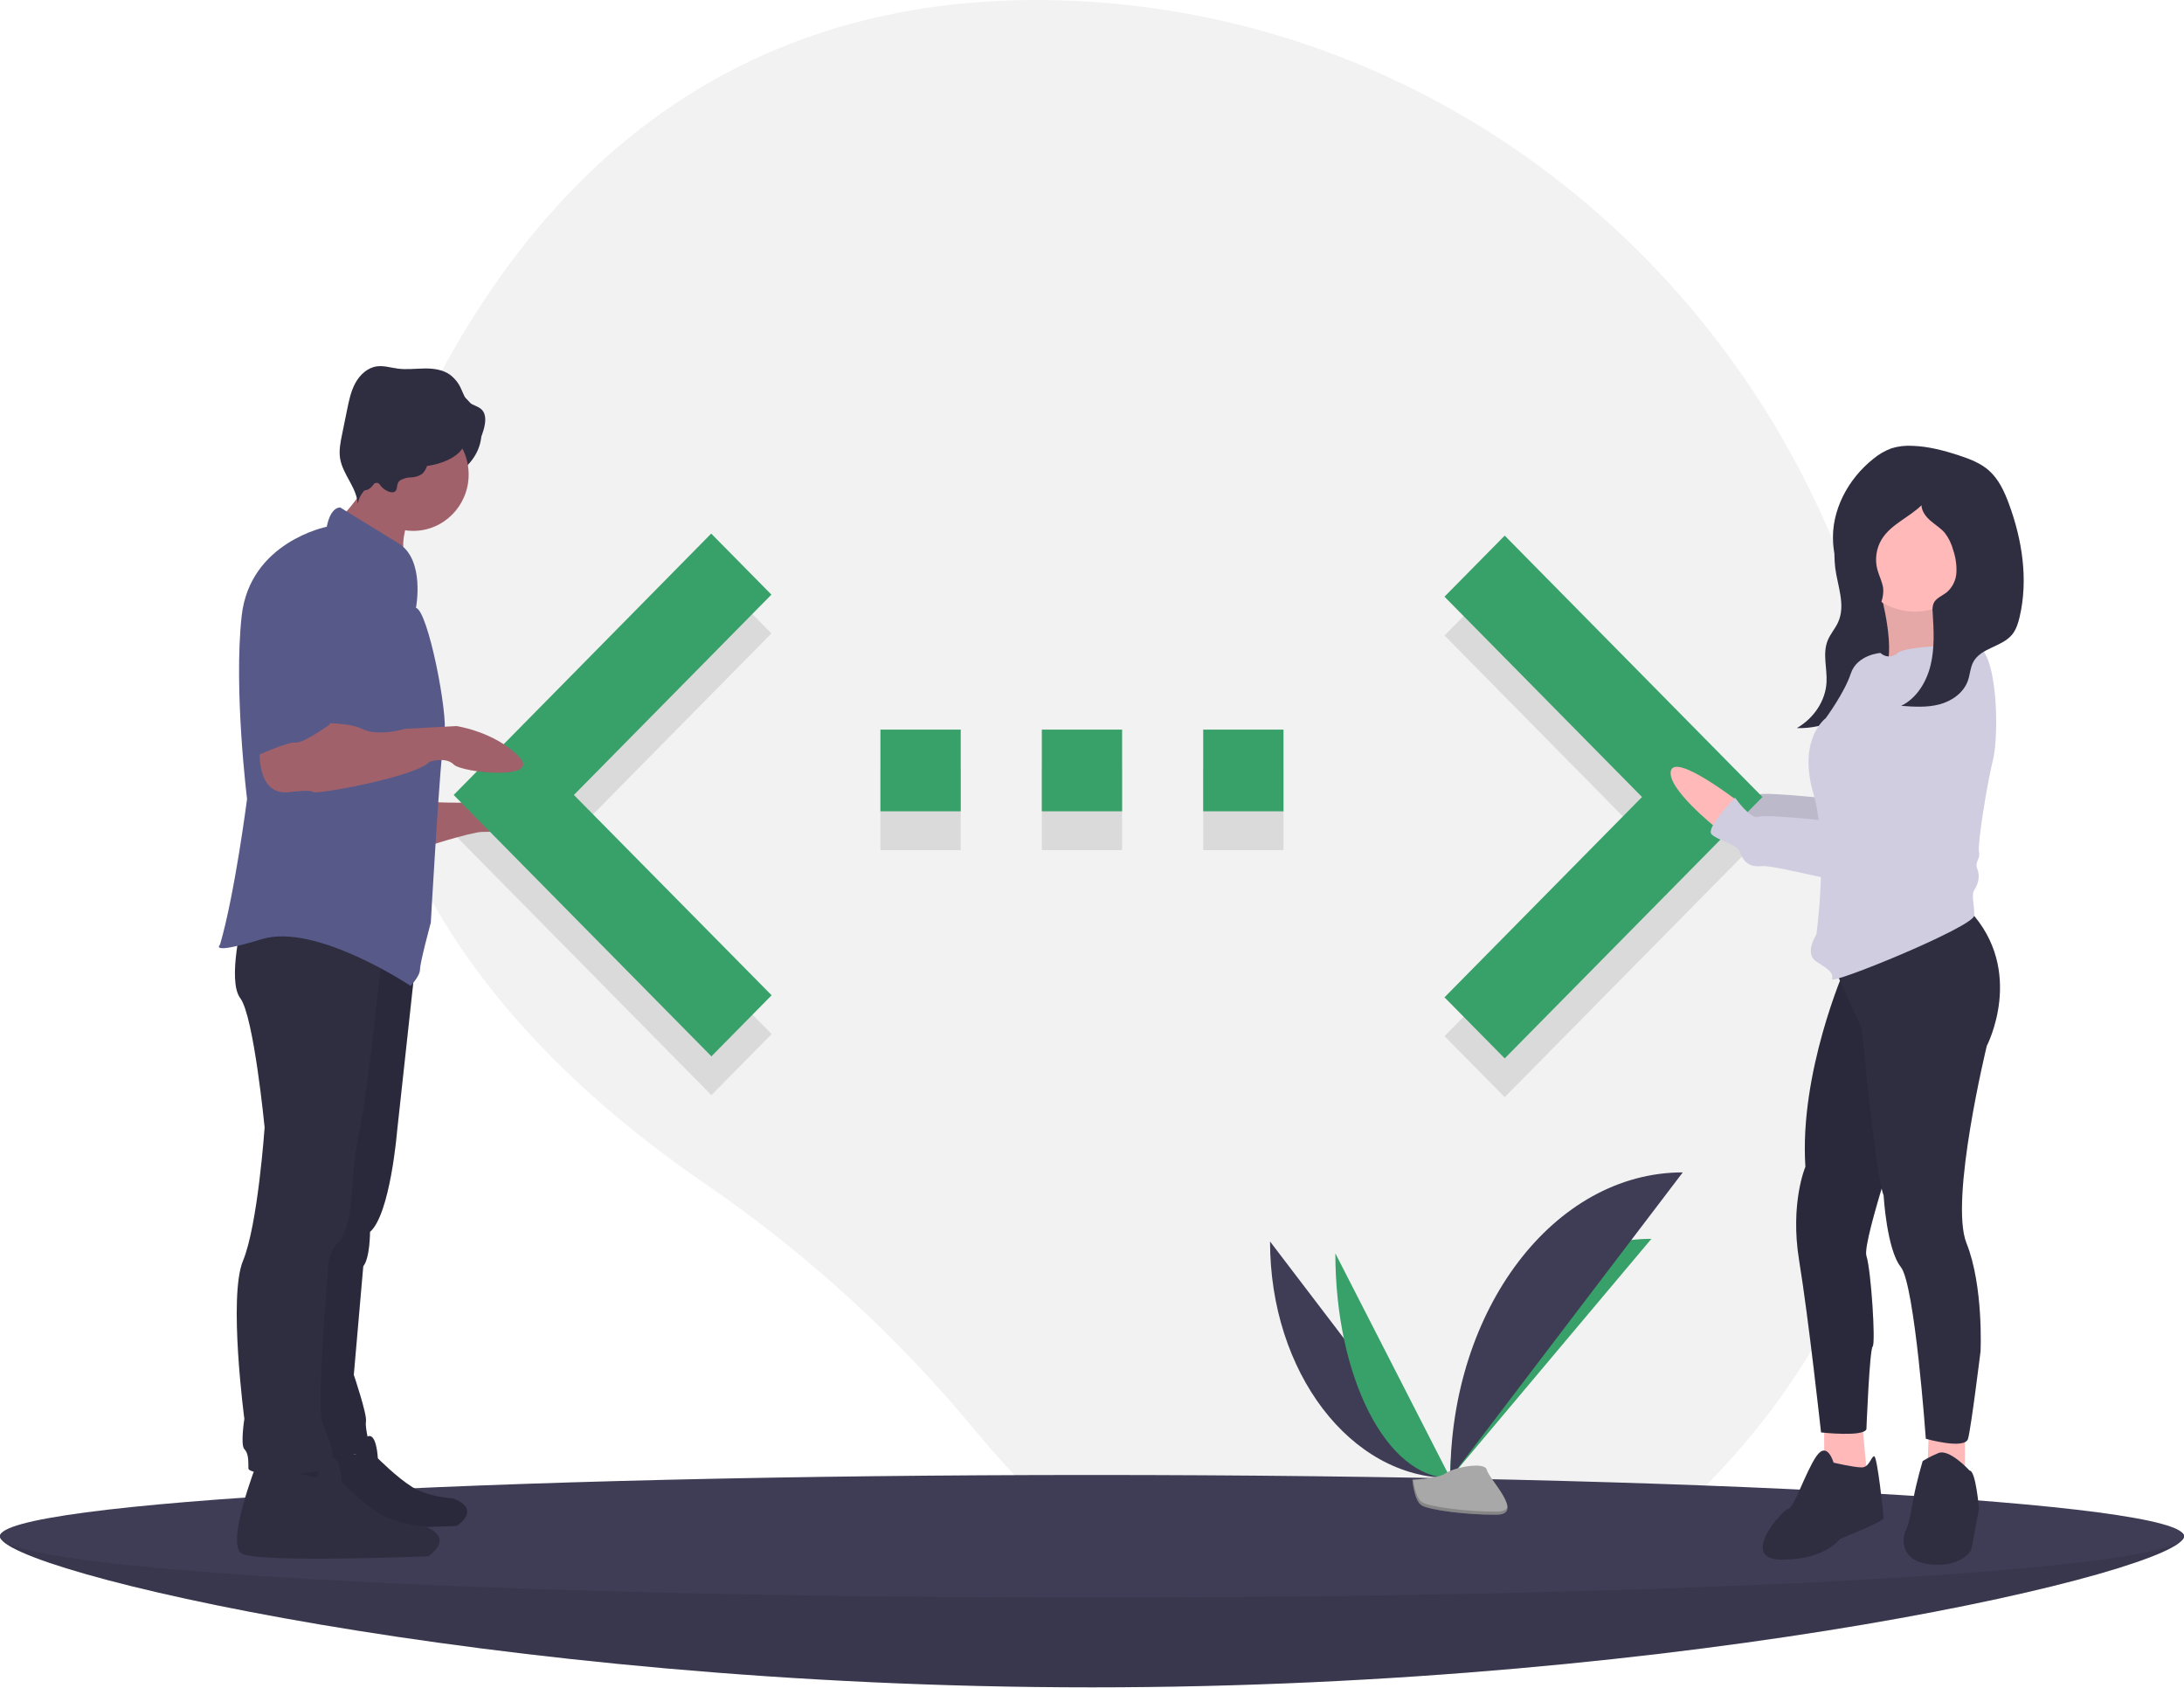
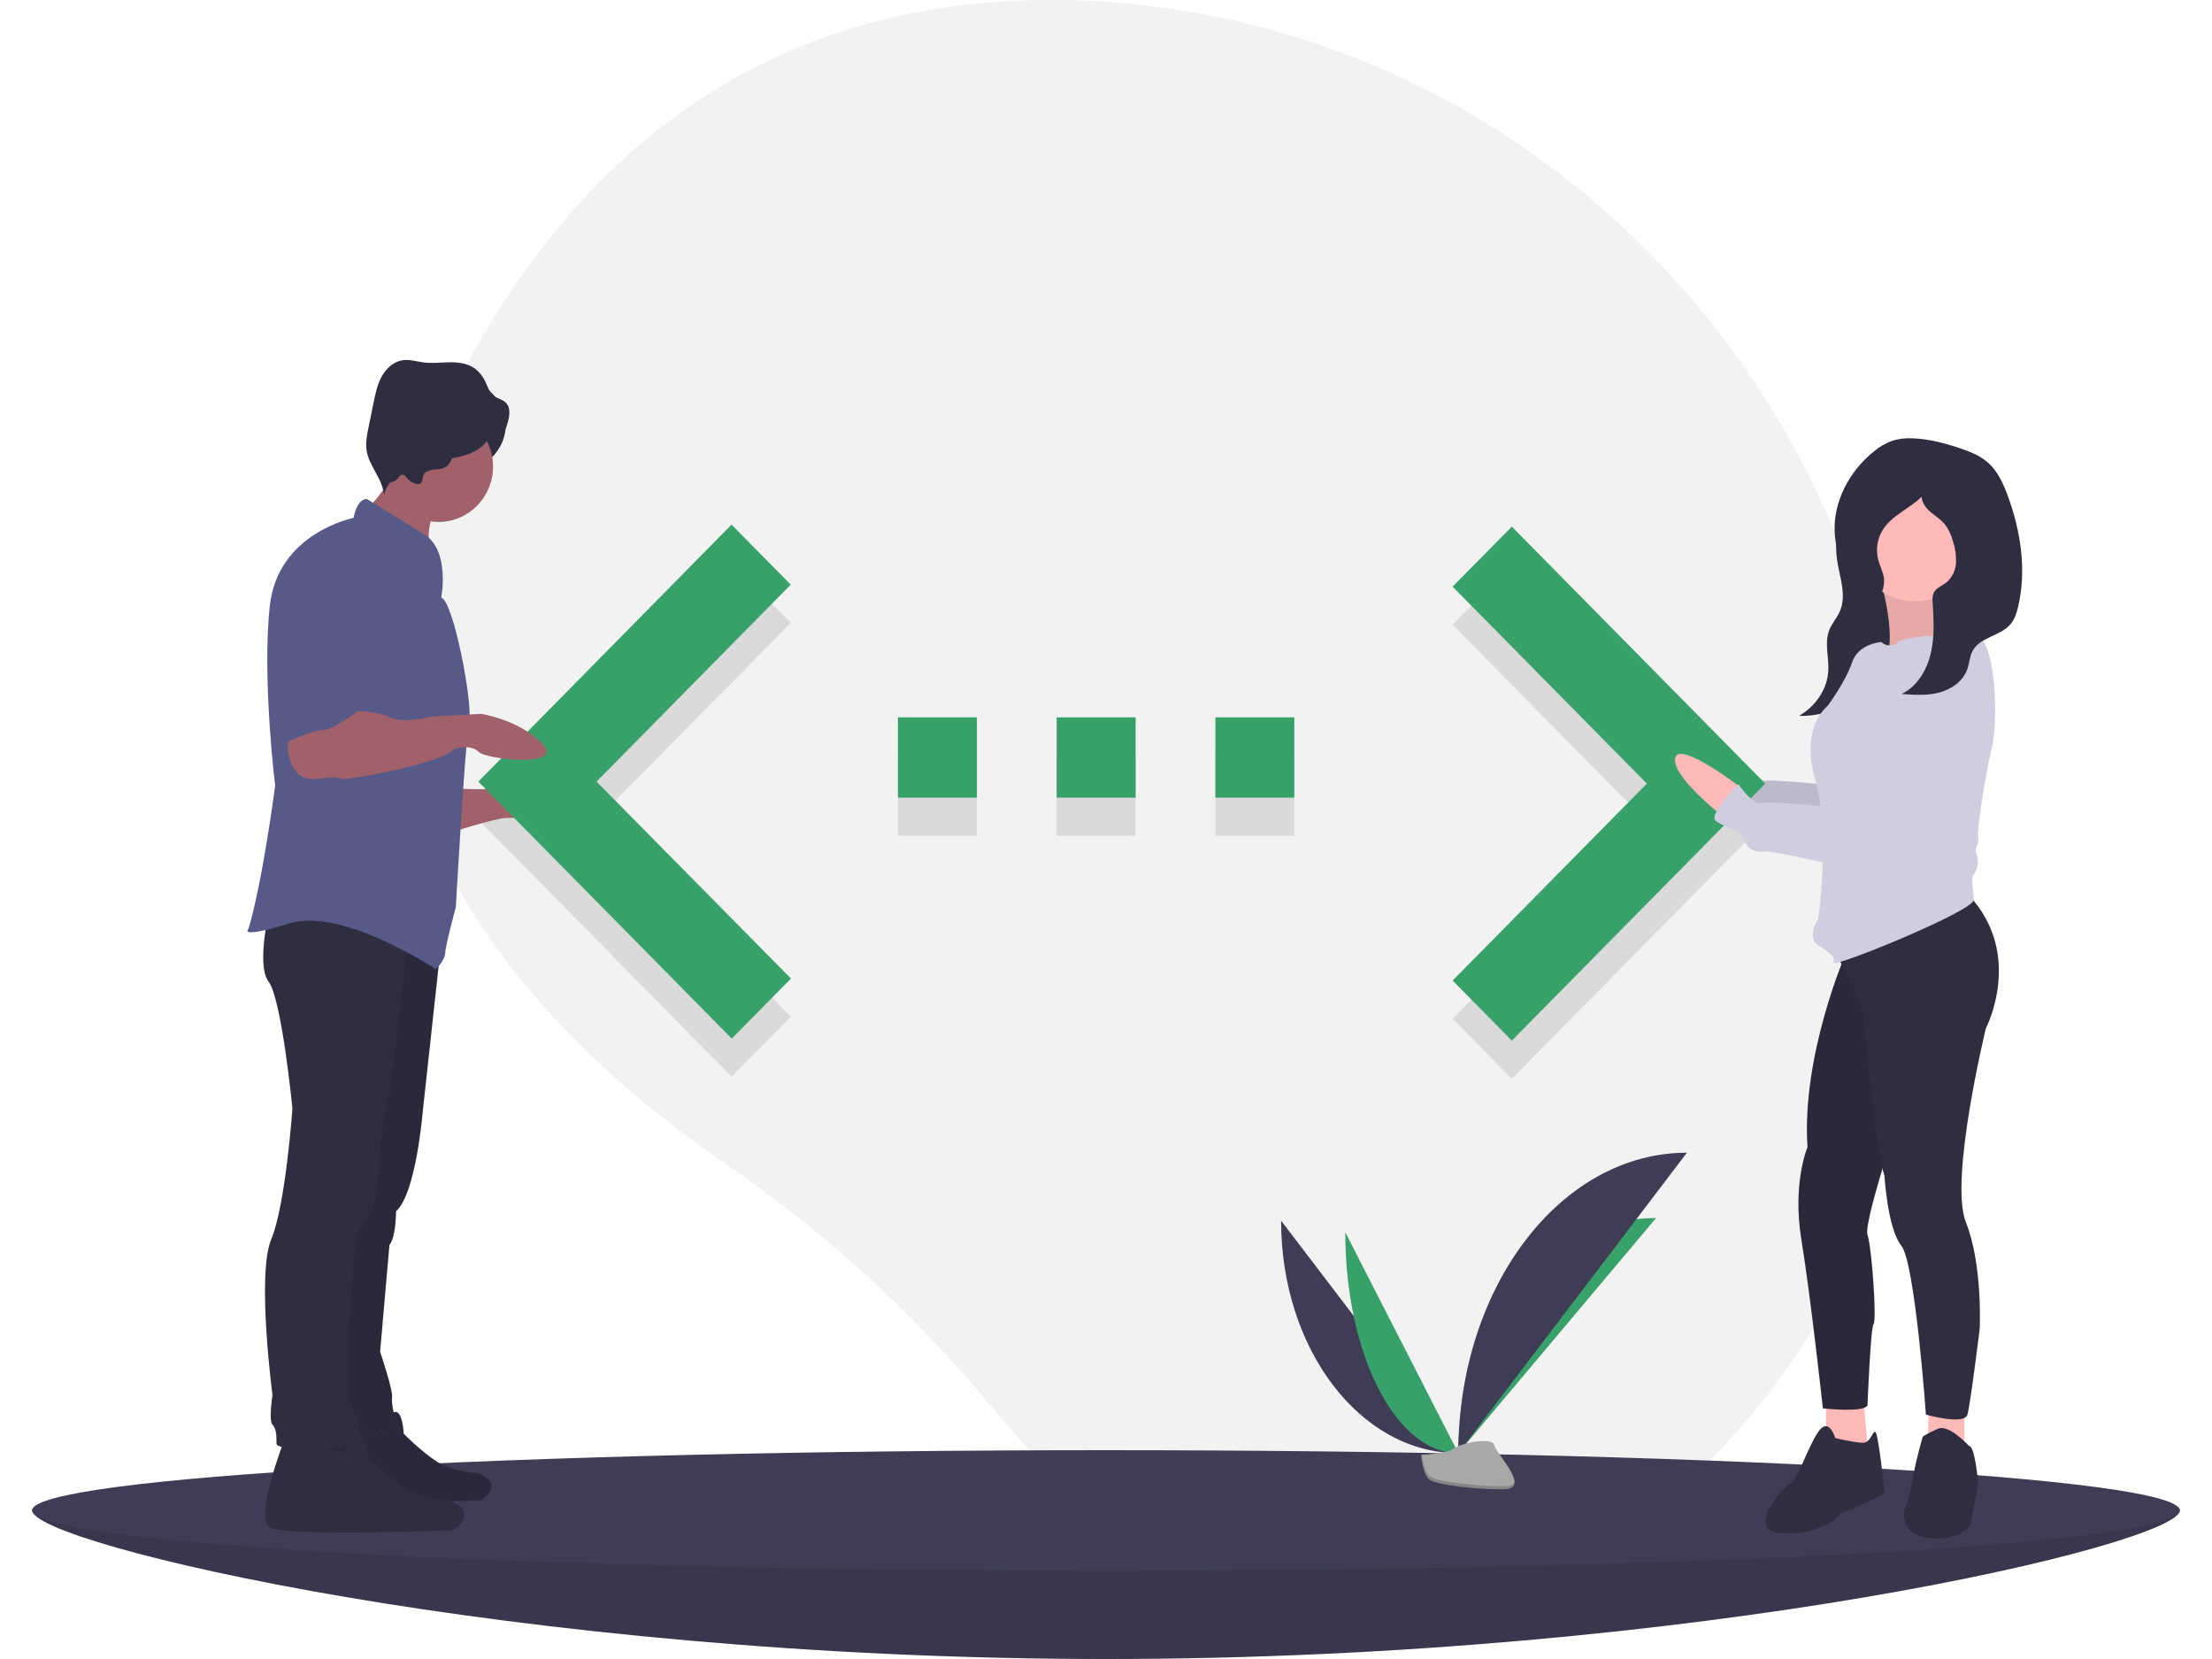
- <svg xmlns="http://www.w3.org/2000/svg" width="400" height="309" viewBox="0 0 400 309" fill="none">
+ <svg xmlns="http://www.w3.org/2000/svg" width="400" height="300" viewBox="0 0 400 309" fill="none">
  <path d="M343.745 123.177C326.164 52.858 265.417 2.098 194.112 0.062C156.416 -1.014 116.748 11.703 87.868 56.204C36.24 135.754 91.04 190.726 129.245 216.848C147.703 229.493 164.335 244.698 178.658 262.022C204.464 293.171 254.11 331.878 313.235 271.23C356.09 227.272 355.456 170.017 343.745 123.177Z" fill="#F2F2F2" />
  <path opacity="0.1" d="M264.559 189.745L300.735 153.059L264.559 116.374L275.588 105.193L322.794 153.059L275.588 200.926L264.559 189.745Z" fill="black" />
  <path opacity="0.1" d="M161.25 155.677H175.956V140.718H161.25V155.677ZM235.074 140.718H220.368V155.677H235.074V140.718ZM190.809 155.677H205.515V140.718H190.809V155.677Z" fill="black" />
  <path opacity="0.1" d="M141.324 189.371L105.11 152.685L141.287 116L130.257 104.818L83.088 152.685L130.294 200.552L141.324 189.371Z" fill="black" />
  <path d="M400 281.327C400 287.523 310.457 309 200 309C89.543 309 0 287.523 0 281.327C0 275.131 89.543 286.562 200 286.562C310.457 286.562 400 275.131 400 281.327Z" fill="#3F3D56" />
  <path opacity="0.1" d="M400 281.327C400 287.523 310.457 309 200 309C89.543 309 0 287.523 0 281.327C0 275.131 89.543 286.562 200 286.562C310.457 286.562 400 275.131 400 281.327Z" fill="black" />
  <path d="M200 292.546C310.457 292.546 400 287.523 400 281.327C400 275.131 310.457 270.108 200 270.108C89.543 270.108 0 275.131 0 281.327C0 287.523 89.543 292.546 200 292.546Z" fill="#3F3D56" />
  <path d="M232.609 227.35C232.609 251.289 247.374 270.66 265.62 270.66Z" fill="#3F3D56" />
  <path d="M265.62 270.66C265.62 246.452 282.097 226.863 302.459 226.863Z" fill="#38A169" />
  <path d="M244.569 229.52C244.569 252.26 253.985 270.66 265.62 270.66Z" fill="#38A169" />
  <path d="M265.62 270.66C265.62 239.728 284.665 214.697 308.2 214.697Z" fill="#3F3D56" />
  <path d="M258.675 270.966C258.675 270.966 263.357 270.819 264.768 269.797C266.179 268.775 271.969 267.555 272.319 269.194C272.669 270.833 279.355 277.345 274.069 277.389C268.784 277.432 261.788 276.551 260.38 275.679C258.972 274.806 258.675 270.966 258.675 270.966Z" fill="#A8A8A8" />
  <path opacity="0.2" d="M274.164 276.818C268.878 276.862 261.883 275.981 260.474 275.108C259.402 274.444 258.975 272.06 258.832 270.96C258.733 270.964 258.675 270.966 258.675 270.966C258.675 270.966 258.972 274.806 260.38 275.679C261.788 276.551 268.784 277.432 274.069 277.389C275.595 277.376 276.122 276.824 276.093 276.006C275.881 276.5 275.299 276.809 274.164 276.818Z" fill="black" />
  <path d="M318.211 143.171C318.211 143.171 306.891 134.43 306.032 137.634C305.173 140.838 314.338 148.121 314.338 148.121L318.211 143.171Z" fill="#FFB9B9" />
  <path opacity="0.1" d="M318.211 143.171C318.211 143.171 306.891 134.43 306.032 137.634C305.173 140.838 314.338 148.121 314.338 148.121L318.211 143.171Z" fill="black" />
  <path d="M355.578 115.494C355.578 115.494 342.118 139.964 341.831 143.46C341.545 146.956 341.545 147.247 340.399 146.956C339.254 146.664 323.502 144.917 322.07 145.499C320.638 146.082 317.774 142.003 317.774 142.003C317.774 142.003 312.333 147.538 313.478 148.704C314.624 149.869 318.061 150.451 318.633 151.908C319.206 153.365 320.065 154.821 322.643 154.53C325.221 154.238 342.69 159.191 344.982 158.317C347.273 157.443 347.846 155.986 348.991 155.986C350.137 155.986 352.428 154.821 352.428 154.53C352.428 154.238 360.447 138.799 360.447 138.799C360.447 138.799 369.898 117.825 355.578 115.494Z" fill="#D0CDE1" />
  <path opacity="0.1" d="M355.578 115.494C355.578 115.494 342.118 139.964 341.831 143.46C341.545 146.956 341.545 147.247 340.399 146.956C339.254 146.664 323.502 144.917 322.07 145.499C320.638 146.082 317.774 142.003 317.774 142.003C317.774 142.003 312.333 147.538 313.478 148.704C314.624 149.869 318.061 150.451 318.633 151.908C319.206 153.365 320.065 154.821 322.643 154.53C325.221 154.238 342.69 159.191 344.982 158.317C347.273 157.443 347.846 155.986 348.991 155.986C350.137 155.986 352.428 154.821 352.428 154.53C352.428 154.238 360.447 138.799 360.447 138.799C360.447 138.799 369.898 117.825 355.578 115.494Z" fill="black" />
  <path d="M336.049 99.362C335.927 100.909 335.952 102.465 336.123 104.007C336.558 107.354 338.072 110.843 336.641 113.967C336.122 115.101 335.242 116.089 334.763 117.236C333.749 119.666 334.668 122.36 334.53 124.946C334.352 128.286 332.264 131.504 329.087 133.335C334.515 133.506 339.676 130.777 343.092 127.057C346.507 123.337 348.409 118.723 349.835 114.107C350.567 111.94 351.037 109.689 351.234 107.405C351.347 106.093 351.196 104.772 350.789 103.521C350.288 102.3 349.627 101.152 348.825 100.11C347.97 98.887 347.091 97.639 345.83 96.73C344.276 95.609 341.279 94.484 339.217 94.647C336.689 94.847 336.156 97.577 336.049 99.362Z" fill="#2F2E41" />
  <path d="M344.409 108.503C344.409 108.503 347.559 119.864 344.982 123.068C342.404 126.273 360.447 121.612 360.447 121.612C360.447 121.612 351.569 112.581 355.865 106.755L344.409 108.503Z" fill="#FFB9B9" />
  <path opacity="0.1" d="M344.409 108.503C344.409 108.503 347.559 119.864 344.982 123.068C342.404 126.273 360.447 121.612 360.447 121.612C360.447 121.612 351.569 112.581 355.865 106.755L344.409 108.503Z" fill="black" />
  <path d="M264.559 182.639L300.735 145.954L264.559 109.269L275.588 98.087L322.794 145.954L275.588 193.821L264.559 182.639Z" fill="#38A169" />
  <path d="M334.099 259.984V268.432L338.394 273.676L342.118 271.928L340.972 259.693L334.099 259.984Z" fill="#FFB9B9" />
  <path d="M335.817 267.85C335.817 267.85 334.671 263.771 332.667 266.684C330.662 269.597 328.657 276.006 327.512 276.298C326.366 276.589 318.347 285.619 326.366 285.619C334.385 285.619 336.963 281.832 336.963 281.832C336.963 281.832 344.982 278.628 344.982 278.045C344.982 277.463 343.836 266.684 343.263 266.684C342.69 266.684 342.404 268.723 340.972 268.723C339.54 268.723 335.817 267.85 335.817 267.85Z" fill="#2F2E41" />
  <path d="M353.287 261.441L353.001 269.306L359.874 272.219V260.858L353.287 261.441Z" fill="#FFB9B9" />
  <path d="M360.733 269.306C360.733 269.306 357.01 265.228 355.005 266.102C354.014 266.508 353.056 266.995 352.141 267.558C352.141 267.558 350.996 271.345 350.423 274.55C349.85 277.754 349.564 279.211 348.991 280.376C348.418 281.541 347.845 285.911 353.573 286.493C359.301 287.076 361.02 283.872 361.02 283.872L362.452 276.298C362.452 276.298 361.879 269.306 360.733 269.306Z" fill="#2F2E41" />
  <path d="M337.822 177.543C337.822 177.543 329.516 196.479 330.662 213.666C330.662 213.666 327.798 220.366 329.516 230.853C331.235 241.34 333.526 262.315 333.526 262.315C333.526 262.315 341.258 263.189 341.831 261.732C341.831 261.732 342.404 247.166 342.977 246.584C343.55 246.001 342.69 232.601 341.831 229.979C340.972 227.357 349.85 201.431 349.85 201.431L347.559 169.095L337.822 177.543Z" fill="#2F2E41" />
  <path opacity="0.1" d="M337.822 177.543C337.822 177.543 329.516 196.479 330.662 213.666C330.662 213.666 327.798 220.366 329.516 230.853C331.235 241.34 333.526 262.315 333.526 262.315C333.526 262.315 341.258 263.189 341.831 261.732C341.831 261.732 342.404 247.166 342.977 246.584C343.55 246.001 342.69 232.601 341.831 229.979C340.972 227.357 349.85 201.431 349.85 201.431L347.559 169.095L337.822 177.543Z" fill="black" />
  <path d="M335.531 176.378L340.972 188.322C340.972 188.322 343.55 215.414 344.982 218.909C344.982 218.909 345.554 228.814 348.132 232.018C350.709 235.223 352.714 263.48 352.714 263.48C352.714 263.48 359.874 265.519 360.447 263.48C361.02 261.441 362.738 247.458 362.738 247.458C362.738 247.458 363.311 235.514 360.16 227.649C357.01 219.783 363.884 191.526 363.884 191.526C363.884 191.526 371.043 177.835 360.733 166.765L335.531 176.378Z" fill="#2F2E41" />
  <path d="M350.709 111.999C357.194 111.999 362.452 106.651 362.452 100.055C362.452 93.459 357.194 88.111 350.709 88.111C344.224 88.111 338.967 93.459 338.967 100.055C338.967 106.651 344.224 111.999 350.709 111.999Z" fill="#FFB9B9" />
  <path d="M361.592 118.116C361.592 118.116 349.278 118.116 347.559 119.573C347.134 119.984 346.57 120.213 345.984 120.213C345.398 120.213 344.834 119.984 344.409 119.573C344.409 119.573 340.113 119.864 338.967 123.36C337.822 126.855 334.385 131.516 334.385 131.516C334.385 131.516 329.23 135.303 332.094 145.208C334.958 155.112 332.667 171.135 332.667 171.135C332.667 171.135 330.376 174.63 332.667 176.087C334.958 177.543 335.817 178.126 335.531 179.291C335.244 180.456 361.592 169.678 361.592 167.639C361.592 165.6 361.02 163.852 361.592 162.978C362.165 162.104 362.738 160.647 362.165 159.191C361.592 157.734 362.738 157.443 362.452 155.986C362.165 154.53 363.884 143.751 365.029 139.09C366.175 134.429 365.888 118.407 361.592 118.116Z" fill="#D0CDE1" />
  <path d="M318.211 146.667C318.211 146.667 306.891 137.925 306.032 141.13C305.173 144.334 314.338 151.617 314.338 151.617L318.211 146.667Z" fill="#FFB9B9" />
  <path d="M355.578 119.573C355.578 119.573 342.118 144.043 341.831 147.538C341.545 151.034 341.545 151.325 340.399 151.034C339.254 150.743 323.502 148.995 322.07 149.578C320.638 150.16 317.774 146.082 317.774 146.082C317.774 146.082 312.333 151.617 313.478 152.782C314.624 153.947 318.061 154.53 318.633 155.986C319.206 157.443 320.065 158.9 322.643 158.608C325.221 158.317 342.69 163.269 344.982 162.395C347.273 161.521 347.846 160.065 348.991 160.065C350.137 160.065 352.428 158.9 352.428 158.608C352.428 158.317 360.447 142.877 360.447 142.877C360.447 142.877 369.898 121.903 355.578 119.573Z" fill="#D0CDE1" />
  <path d="M344.895 107.686C344.732 106.503 344.137 105.43 343.831 104.276C343.592 103.353 343.539 102.391 343.675 101.446C343.811 100.502 344.134 99.595 344.623 98.781C346.308 96.014 349.614 94.788 351.92 92.532C351.968 93.681 352.752 94.663 353.618 95.402C354.485 96.141 355.479 96.741 356.212 97.616C356.917 98.539 357.431 99.598 357.723 100.729C358.175 102.039 358.377 103.424 358.32 104.811C358.287 105.504 358.115 106.183 357.816 106.807C357.517 107.431 357.097 107.986 356.58 108.439C355.721 109.13 354.521 109.524 354.106 110.555C353.943 111.07 353.896 111.615 353.968 112.151C354.165 115.356 354.349 118.618 353.607 121.74C352.865 124.861 351.047 127.877 348.198 129.26C350.539 129.429 352.93 129.594 355.201 128.993C357.473 128.392 359.645 126.878 360.428 124.627C360.814 123.517 360.851 122.282 361.4 121.245C362.789 118.621 366.626 118.501 368.51 116.218C369.264 115.305 369.629 114.128 369.9 112.967C371.491 106.137 370.373 98.884 367.95 92.311C367.115 90.046 366.076 87.765 364.285 86.173C362.761 84.818 360.815 84.071 358.89 83.434C356.082 82.503 353.188 81.741 350.236 81.643C348.954 81.566 347.668 81.719 346.437 82.094C345.222 82.54 344.092 83.195 343.094 84.031C338.47 87.691 335.321 93.541 335.739 99.486C335.992 103.084 337.49 106.488 339.415 109.517C340.088 110.576 341.679 112.835 343.158 112.169C344.499 111.565 345.071 108.963 344.895 107.686Z" fill="#2F2E41" />
  <path d="M161.25 148.572H175.956V133.613H161.25V148.572ZM235.074 133.613H220.368V148.572H235.074V133.613ZM190.809 148.572H205.515V133.613H190.809V148.572Z" fill="#38A169" />
  <path d="M75.811 89.036C82.645 89.036 88.185 84.641 88.185 79.219C88.185 73.797 82.645 69.402 75.811 69.402C68.977 69.402 63.437 73.797 63.437 79.219C63.437 84.641 68.977 89.036 75.811 89.036Z" fill="#2F2E41" />
  <path d="M77.915 146.807C77.915 146.807 89.051 147.563 91.031 146.052C93.011 144.542 101.425 148.066 102.167 150.08C102.91 152.094 90.288 152.345 88.309 152.345C86.329 152.345 76.925 155.366 76.925 155.366L77.915 146.807Z" fill="#A0616A" />
  <path d="M54.983 264.067C54.983 264.067 49.792 277.379 52.5 278.986C55.208 280.593 83.641 279.445 83.641 279.445C83.641 279.445 88.379 276.461 82.964 274.396C82.964 274.396 78.451 274.166 75.517 272.33C72.584 270.494 69.199 267.051 69.199 267.051C69.199 267.051 68.973 262.001 67.168 263.149C66.628 263.511 66.168 263.984 65.818 264.537C65.469 265.09 65.236 265.712 65.137 266.362L54.983 264.067Z" fill="#2F2E41" />
  <path opacity="0.1" d="M54.983 264.067C54.983 264.067 49.792 277.379 52.5 278.986C55.208 280.593 83.641 279.445 83.641 279.445C83.641 279.445 88.379 276.461 82.964 274.396C82.964 274.396 78.451 274.166 75.517 272.33C72.584 270.494 69.199 267.051 69.199 267.051C69.199 267.051 68.973 262.001 67.168 263.149C66.628 263.511 66.168 263.984 65.818 264.537C65.469 265.09 65.236 265.712 65.137 266.362L54.983 264.067Z" fill="black" />
  <path d="M141.324 182.265L105.11 145.58L141.287 108.895L130.257 97.713L83.088 145.58L130.294 193.447L141.324 182.265Z" fill="#38A169" />
  <path d="M46.98 268.139C46.98 268.139 41.288 282.74 44.258 284.502C47.227 286.264 78.409 285.005 78.409 285.005C78.409 285.005 83.606 281.733 77.667 279.467C77.667 279.467 72.718 279.215 69.5 277.202C66.283 275.188 62.571 271.412 62.571 271.412C62.571 271.412 62.324 265.874 60.344 267.133C59.751 267.529 59.247 268.048 58.864 268.655C58.48 269.262 58.225 269.944 58.116 270.657L46.98 268.139Z" fill="#2F2E41" />
  <path d="M76.182 175.504L72.718 207.222C72.718 207.222 71.48 222.325 67.768 225.598C67.768 225.598 67.768 230.38 66.531 231.891L64.798 251.777C64.798 251.777 67.273 259.077 67.025 260.336C66.778 261.595 68.015 265.622 67.768 266.126C67.52 266.629 55.889 266.126 55.889 266.126L58.364 225.598L66.036 169.211L76.182 175.504Z" fill="#2F2E41" />
  <path opacity="0.1" d="M76.182 175.504L72.718 207.222C72.718 207.222 71.48 222.325 67.768 225.598C67.768 225.598 67.768 230.38 66.531 231.891L64.798 251.777C64.798 251.777 67.273 259.077 67.025 260.336C66.778 261.595 68.015 265.622 67.768 266.126C67.52 266.629 55.889 266.126 55.889 266.126L58.364 225.598L66.036 169.211L76.182 175.504Z" fill="black" />
  <path d="M69.995 174.497C69.995 174.497 67.273 200.425 66.036 205.963C65.258 209.61 64.761 213.313 64.551 217.039C64.551 217.039 64.303 225.094 62.076 227.36C61.424 228.016 60.912 228.802 60.572 229.668C60.231 230.534 60.069 231.462 60.096 232.394C60.096 232.394 57.869 257.819 59.106 260.839C60.344 263.86 61.581 266.377 60.344 268.391C59.106 270.405 45.495 270.405 45.495 268.895C45.495 267.384 45.495 266.126 44.753 265.37C44.01 264.615 44.753 259.833 44.753 259.833C44.753 259.833 41.783 237.429 44.505 230.884C47.227 224.339 48.465 206.467 48.465 206.467C48.465 206.467 46.485 186.077 44.01 182.804C41.535 179.532 44.505 167.953 44.505 167.953L69.995 174.497Z" fill="#2F2E41" />
  <path d="M63.028 93.98C63.316 94.647 64.004 95.018 64.631 95.37C68.264 97.406 71.306 100.358 74.302 103.276C73.555 100.698 73.714 97.936 74.753 95.466C75.111 94.623 75.579 93.717 75.324 92.837C75.136 92.19 74.594 91.723 74.069 91.31C72.846 90.348 71.568 89.461 70.242 88.654C69.315 88.09 67.41 86.589 66.347 86.752C66.291 88.213 66.262 89.52 65.633 90.886C65.483 91.21 63.138 94.235 63.028 93.98Z" fill="#A0616A" />
  <path d="M75.687 97.218C81.291 97.218 85.834 92.597 85.834 86.897C85.834 81.197 81.291 76.576 75.687 76.576C70.084 76.576 65.541 81.197 65.541 86.897C65.541 92.597 70.084 97.218 75.687 97.218Z" fill="#A0616A" />
  <path d="M76.182 111.314C76.182 111.314 77.915 102.504 72.965 99.483C68.016 96.462 62.324 92.938 62.324 92.938C62.324 92.938 60.591 92.686 59.849 96.462C59.849 96.462 45.742 99.231 44.258 112.824C42.773 126.418 45.248 146.304 45.248 146.304C45.248 146.304 43.02 163.673 40.298 172.987C40.298 172.987 38.071 175.001 47.97 171.98C57.869 168.959 75.192 180.539 75.192 180.539C75.192 180.539 76.925 178.777 76.925 177.518C76.925 176.259 78.904 168.959 78.904 168.959C78.904 168.959 80.637 137.997 81.379 134.473C82.122 130.949 78.409 111.817 76.182 111.314Z" fill="#575A89" />
  <path d="M73.296 87.96C73.906 87.616 74.589 87.431 75.286 87.421C75.984 87.41 76.665 87.204 77.254 86.824C78.213 86.076 78.283 84.629 78.984 83.628C79.999 82.179 82.025 82.005 83.773 82.077C84.842 82.121 85.993 82.186 86.893 81.598C87.818 80.995 88.237 79.857 88.548 78.785C88.917 77.518 89.155 75.969 88.242 75.029C87.608 74.377 86.607 74.248 85.902 73.675C85.172 73.081 84.871 72.114 84.474 71.252C84.022 70.203 83.308 69.292 82.402 68.612C81.073 67.672 79.375 67.462 77.757 67.479C76.139 67.497 74.514 67.713 72.908 67.511C71.592 67.346 70.281 66.901 68.969 67.098C67.298 67.349 65.915 68.632 65.091 70.132C64.268 71.633 63.915 73.346 63.572 75.028L62.64 79.605C62.351 81.024 62.061 82.481 62.284 83.913C62.747 86.881 65.327 89.24 65.505 92.24C65.674 91.412 66.043 90.639 66.579 89.992C67.114 89.344 67.799 88.842 68.572 88.53C68.766 88.433 68.986 88.406 69.197 88.453C69.453 88.536 69.603 88.797 69.765 89.015C70.189 89.589 71.521 90.458 72.276 90.052C72.951 89.688 72.447 88.546 73.296 87.96Z" fill="#2F2E41" />
  <path d="M47.722 134.976C47.722 134.976 45.99 146.052 53.167 145.045C53.167 145.045 56.879 144.542 57.374 145.045C57.869 145.549 76.182 142.276 78.657 139.507C78.657 139.507 81.627 138.5 83.112 140.011C84.596 141.521 99.445 143.032 94.99 138.5C90.536 133.969 83.606 132.963 83.606 132.963L74.202 133.466C74.202 133.466 69.253 134.976 66.283 133.466C63.313 131.956 54.899 132.459 54.899 132.459L47.722 134.976Z" fill="#A0616A" />
  <path d="M57.869 99.987C57.869 99.987 46.732 101.245 46.732 117.607V138.501C46.732 138.501 52.919 135.732 54.157 135.983C55.394 136.235 60.344 132.711 60.344 132.711C60.344 132.711 66.036 119.118 65.541 115.342C65.046 111.566 65.293 100.49 57.869 99.987Z" fill="#575A89" />
  <path d="M75.687 85.512C80.949 85.512 85.215 83.258 85.215 80.478C85.215 77.697 80.949 75.443 75.687 75.443C70.425 75.443 66.159 77.697 66.159 80.478C66.159 83.258 70.425 85.512 75.687 85.512Z" fill="#2F2E41" />
  <path d="M66.778 89.792C68.623 89.792 70.119 86.016 70.119 81.359C70.119 76.701 68.623 72.926 66.778 72.926C64.933 72.926 63.437 76.701 63.437 81.359C63.437 86.016 64.933 89.792 66.778 89.792Z" fill="#2F2E41" />
</svg>
